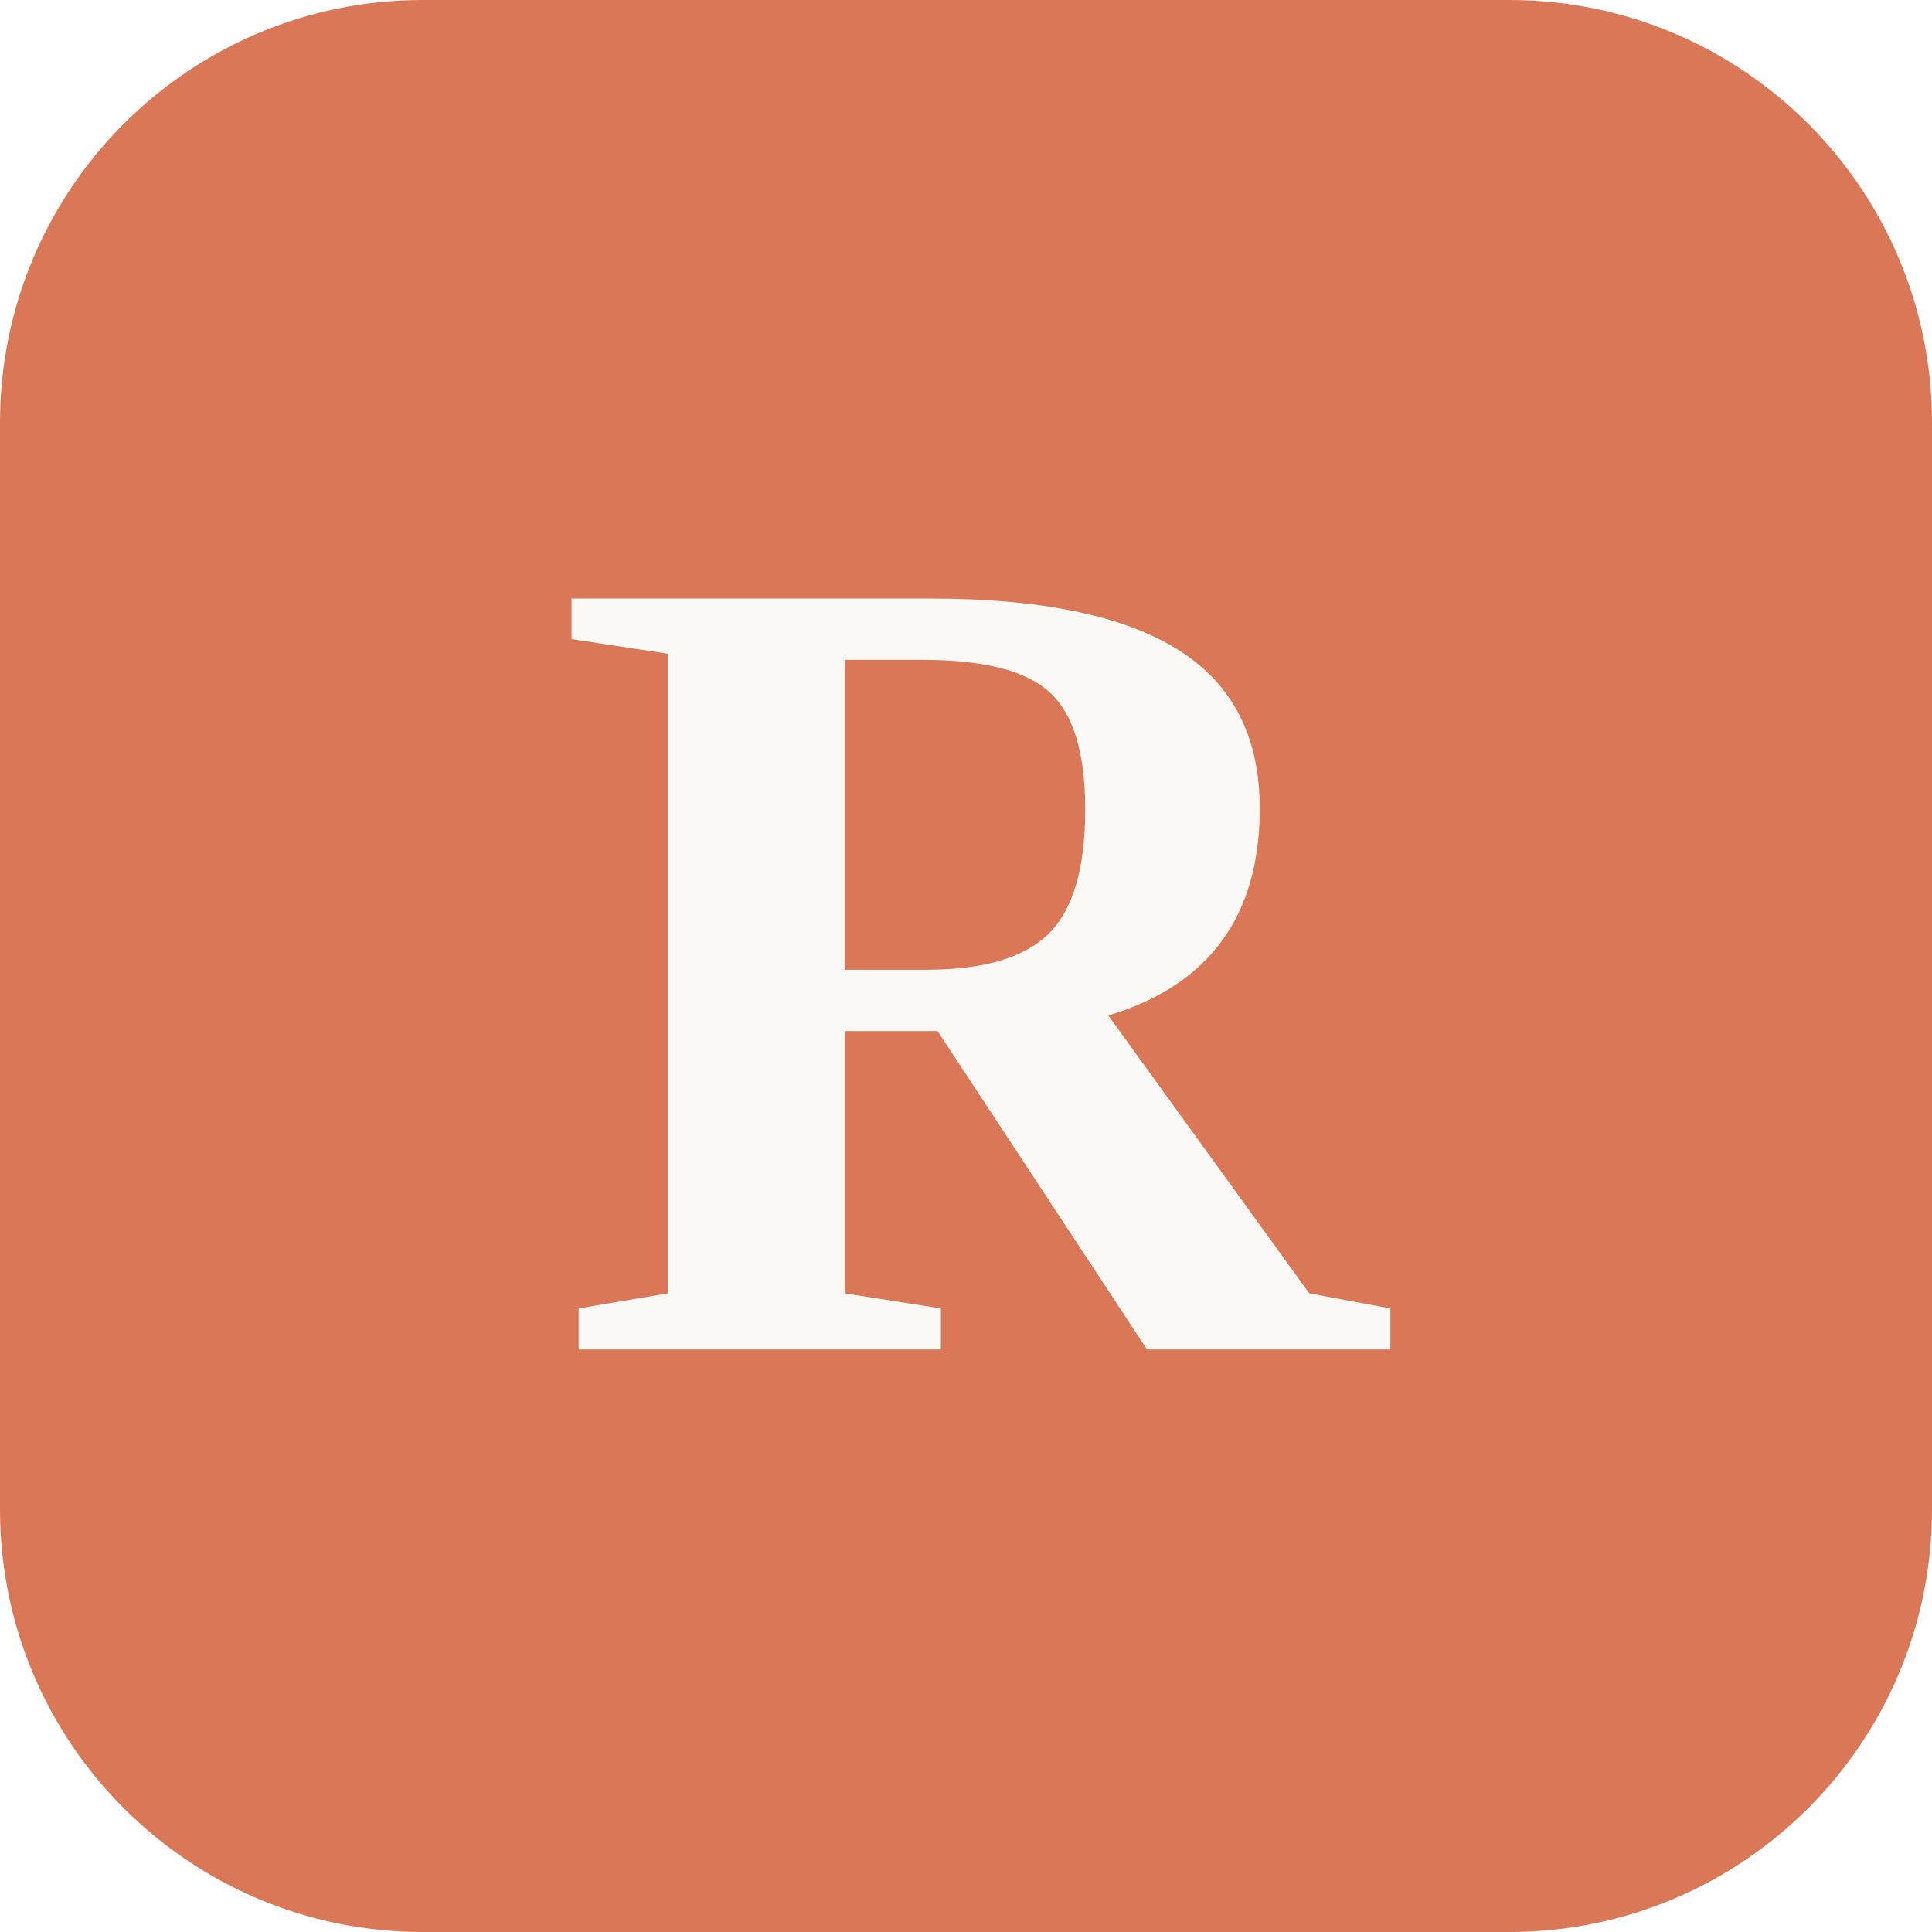
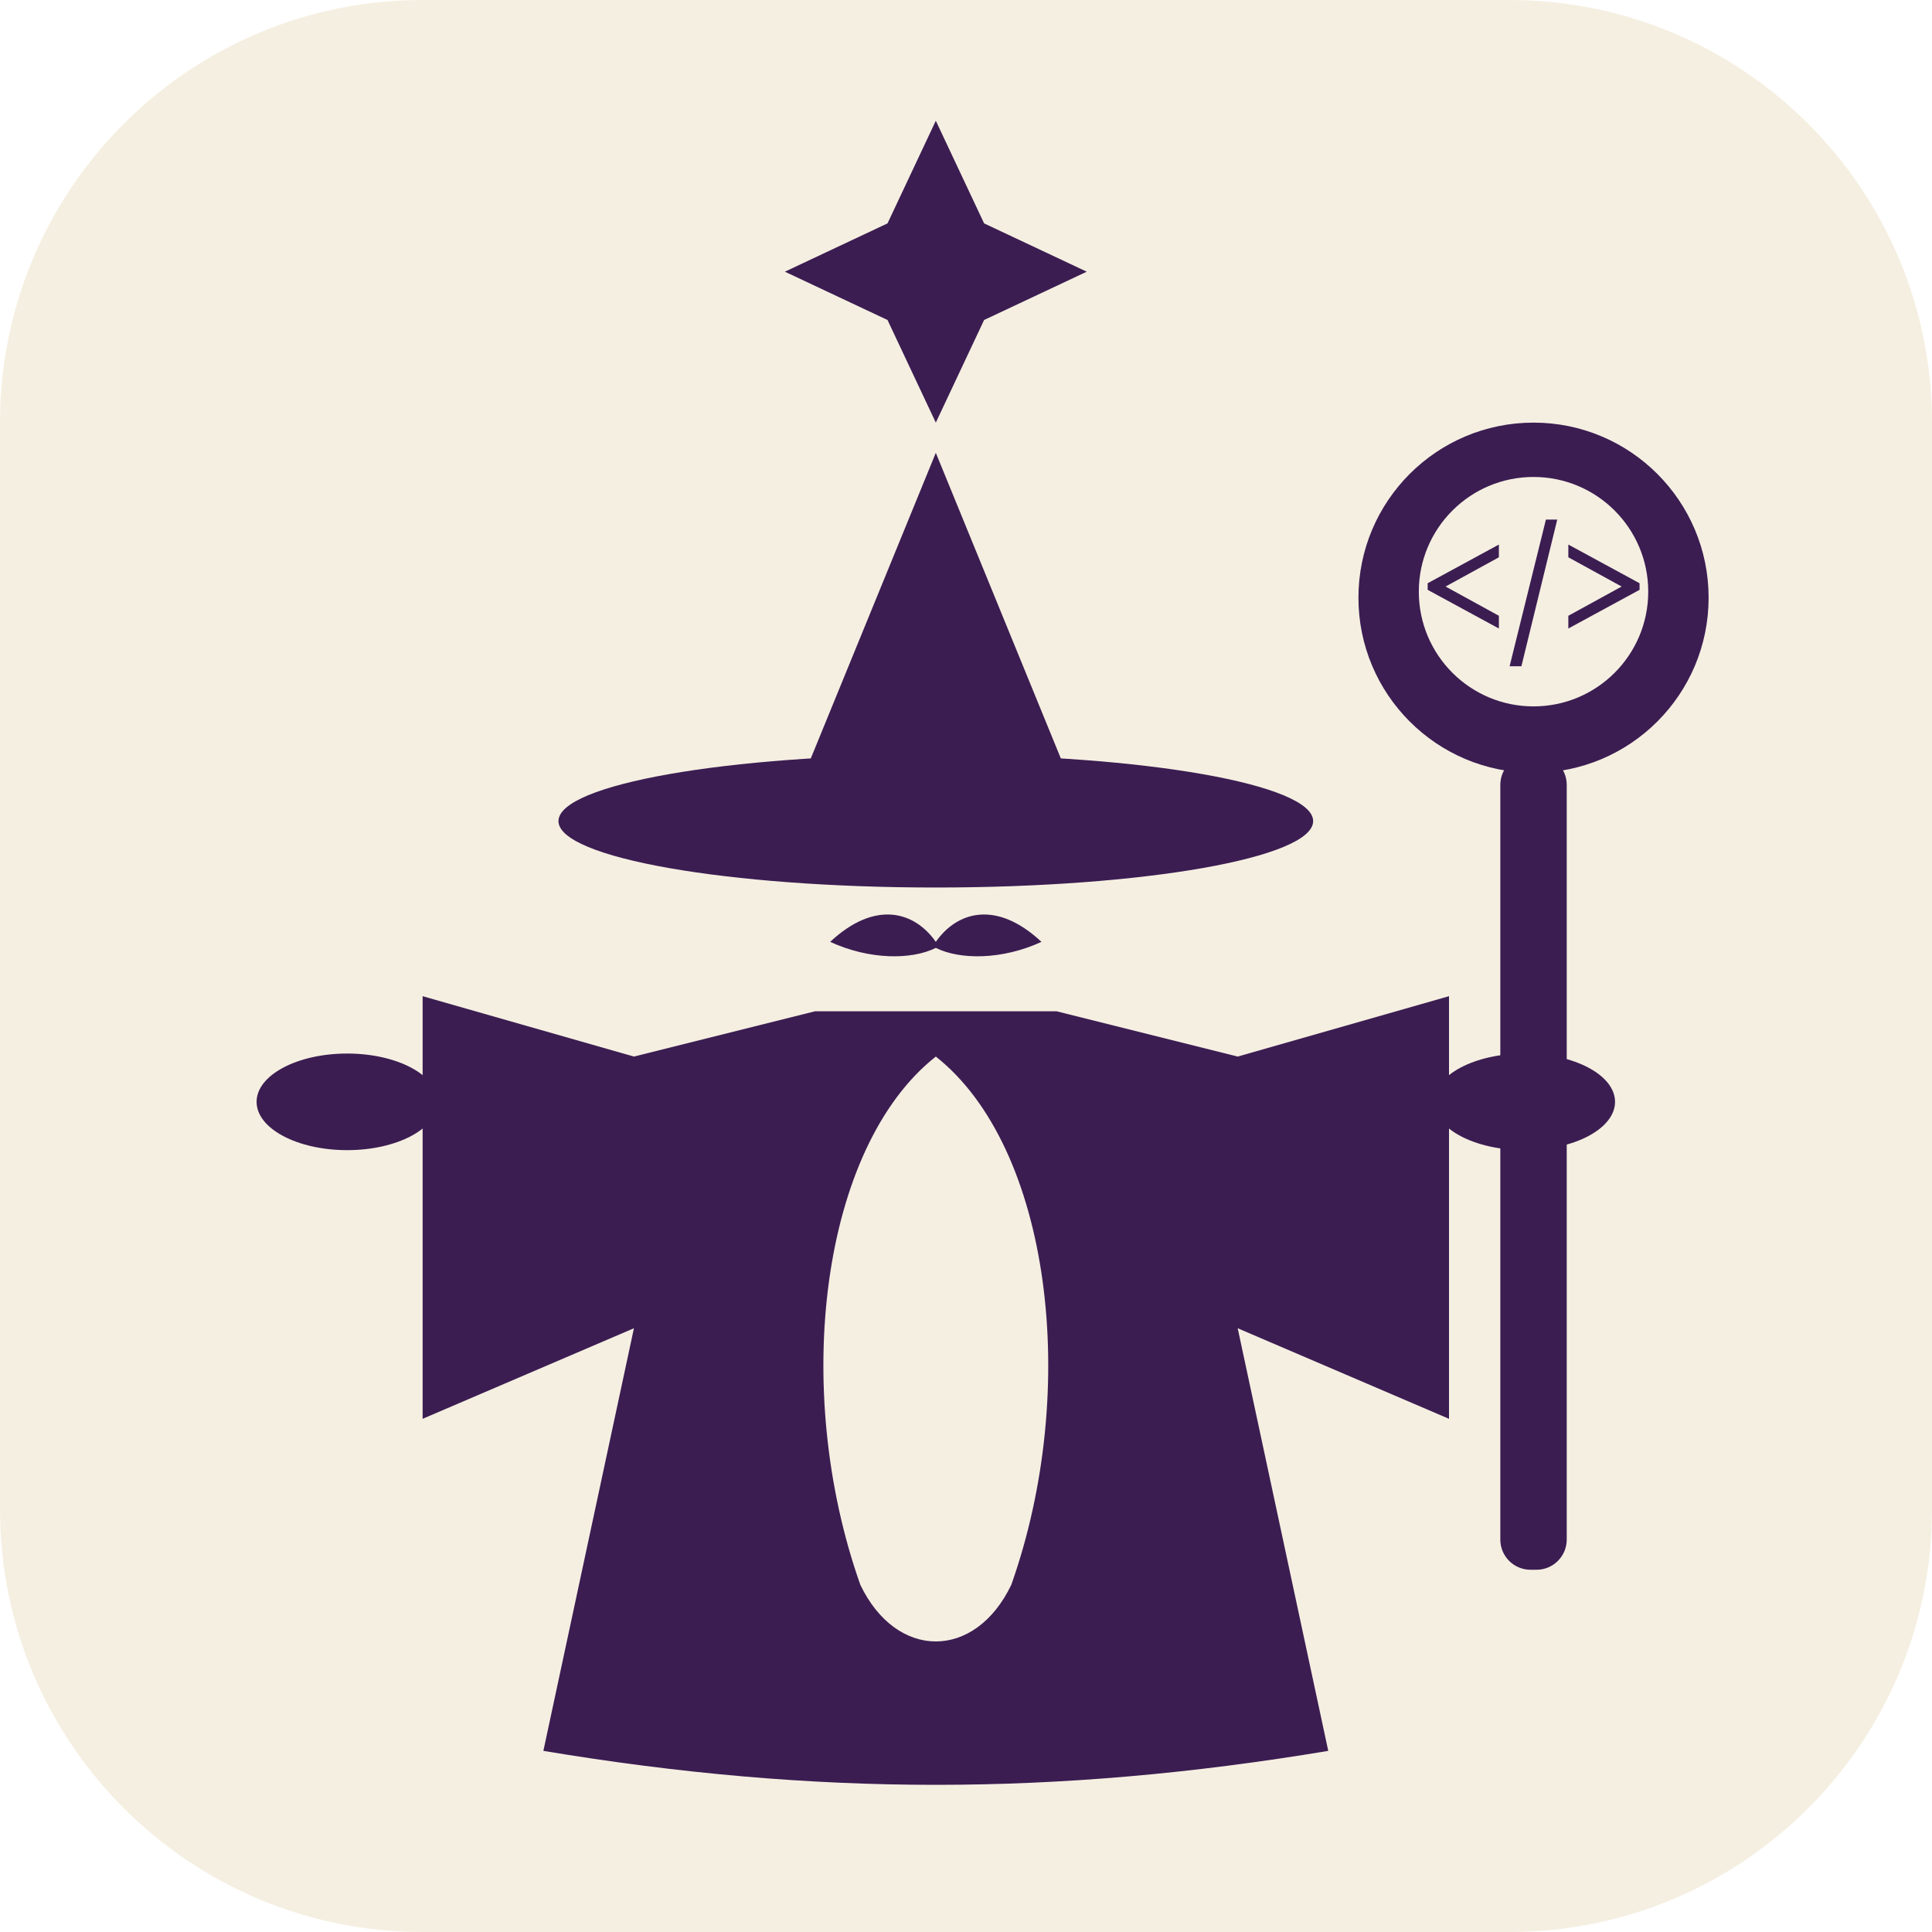
<svg xmlns="http://www.w3.org/2000/svg" viewBox="0 0 64 64">
-   <rect width="64" height="64" rx="14" fill="#D97757" />
-   <text x="50%" y="53%" dominant-baseline="middle" text-anchor="middle" font-family="Georgia, 'Times New Roman', serif" font-weight="600" font-size="38" fill="#FAF9F5">
-     R
-   </text>
+   <rect width="64" height="64" rx="14" fill="#F5EFE1" />
+   <g fill="#3B1D52">
+     <path d="M31 4 L32.6 7.4 L36 9 L32.6 10.6 L31 14 L29.4 10.6 L26 9 L29.4 7.4 Z" />
+     <path d="M31 15 L26.5 26 C29.5 27.4 32.5 27.4 35.5 26 Z" />
+     <ellipse cx="31" cy="27.2" rx="12.5" ry="2.2" />
+     <path d="M27.5 31.2 C29 29.8 30.3 30.2 31 31.2 C31.7 30.2 33 29.8 34.5 31.2 C33.2 31.8 31.8 31.8 31 31.4 C30.2 31.8 28.8 31.8 27.5 31.2 Z" />
+     <path fill-rule="evenodd" d="M14 33 L21 35 L27 33.5 L35 33.5 L41 35 L48 33 L48 47 L41 44 L44 58 C35 59.5 27 59.5 18 58 L21 44 L14 47 Z M31 35 C27.2 38 26.2 46 28.5 52.5 C29.7 55 32.3 55 33.5 52.5 C35.8 46 34.8 38 31 35 Z" />
+     <ellipse cx="11.5" cy="36.5" rx="3" ry="1.6" />
+     <ellipse cx="50.5" cy="36.5" rx="3" ry="1.6" />
+     <rect x="49.7" y="25" width="2.2" height="27" rx="1" />
+     <path fill-rule="evenodd" d="M50.8 14 A5.8 5.8 0 1 0 50.8 25.6 A5.8 5.8 0 1 0 50.8 14 Z M50.8 15.8 A3.8 3.8 0 1 1 50.8 23.4 A3.8 3.8 0 1 1 50.8 15.8 Z" />
+     <text x="50.8" y="21.4" text-anchor="middle" font-family="Georgia, serif" font-weight="700" font-size="5.5" fill="#3B1D52">
+       &lt;/&gt;
+     </text>
+   </g>
</svg>
